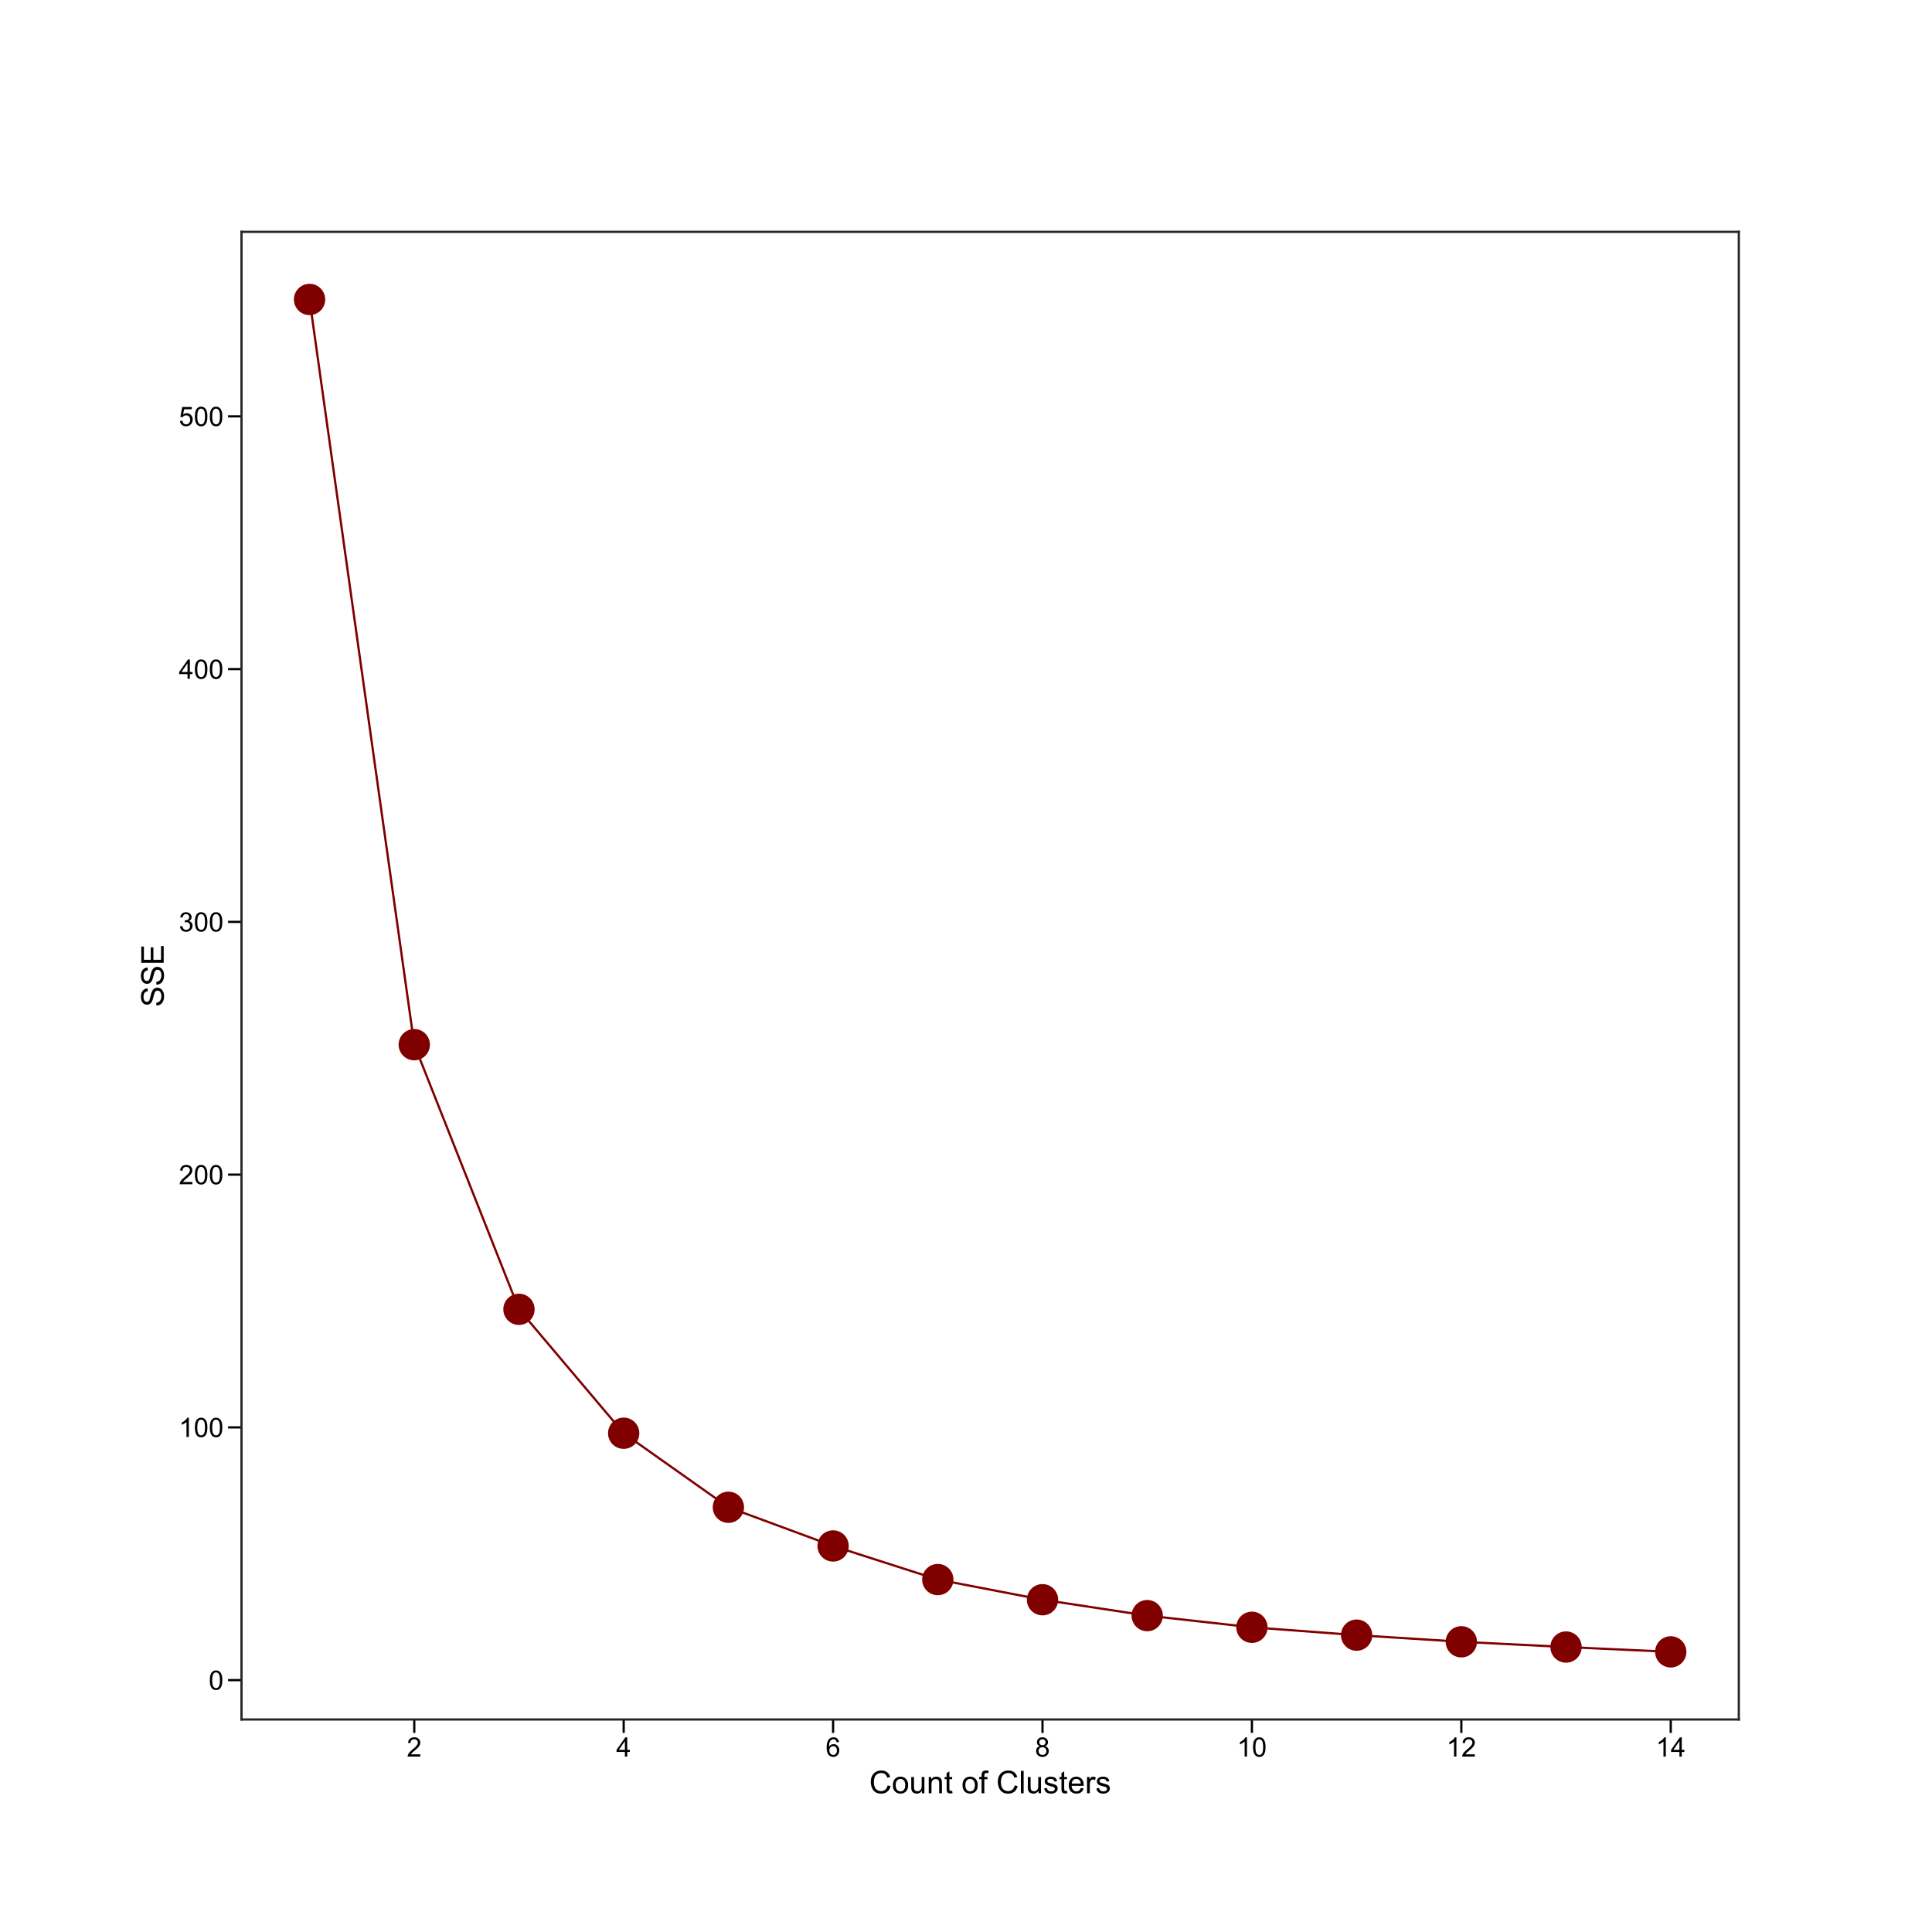
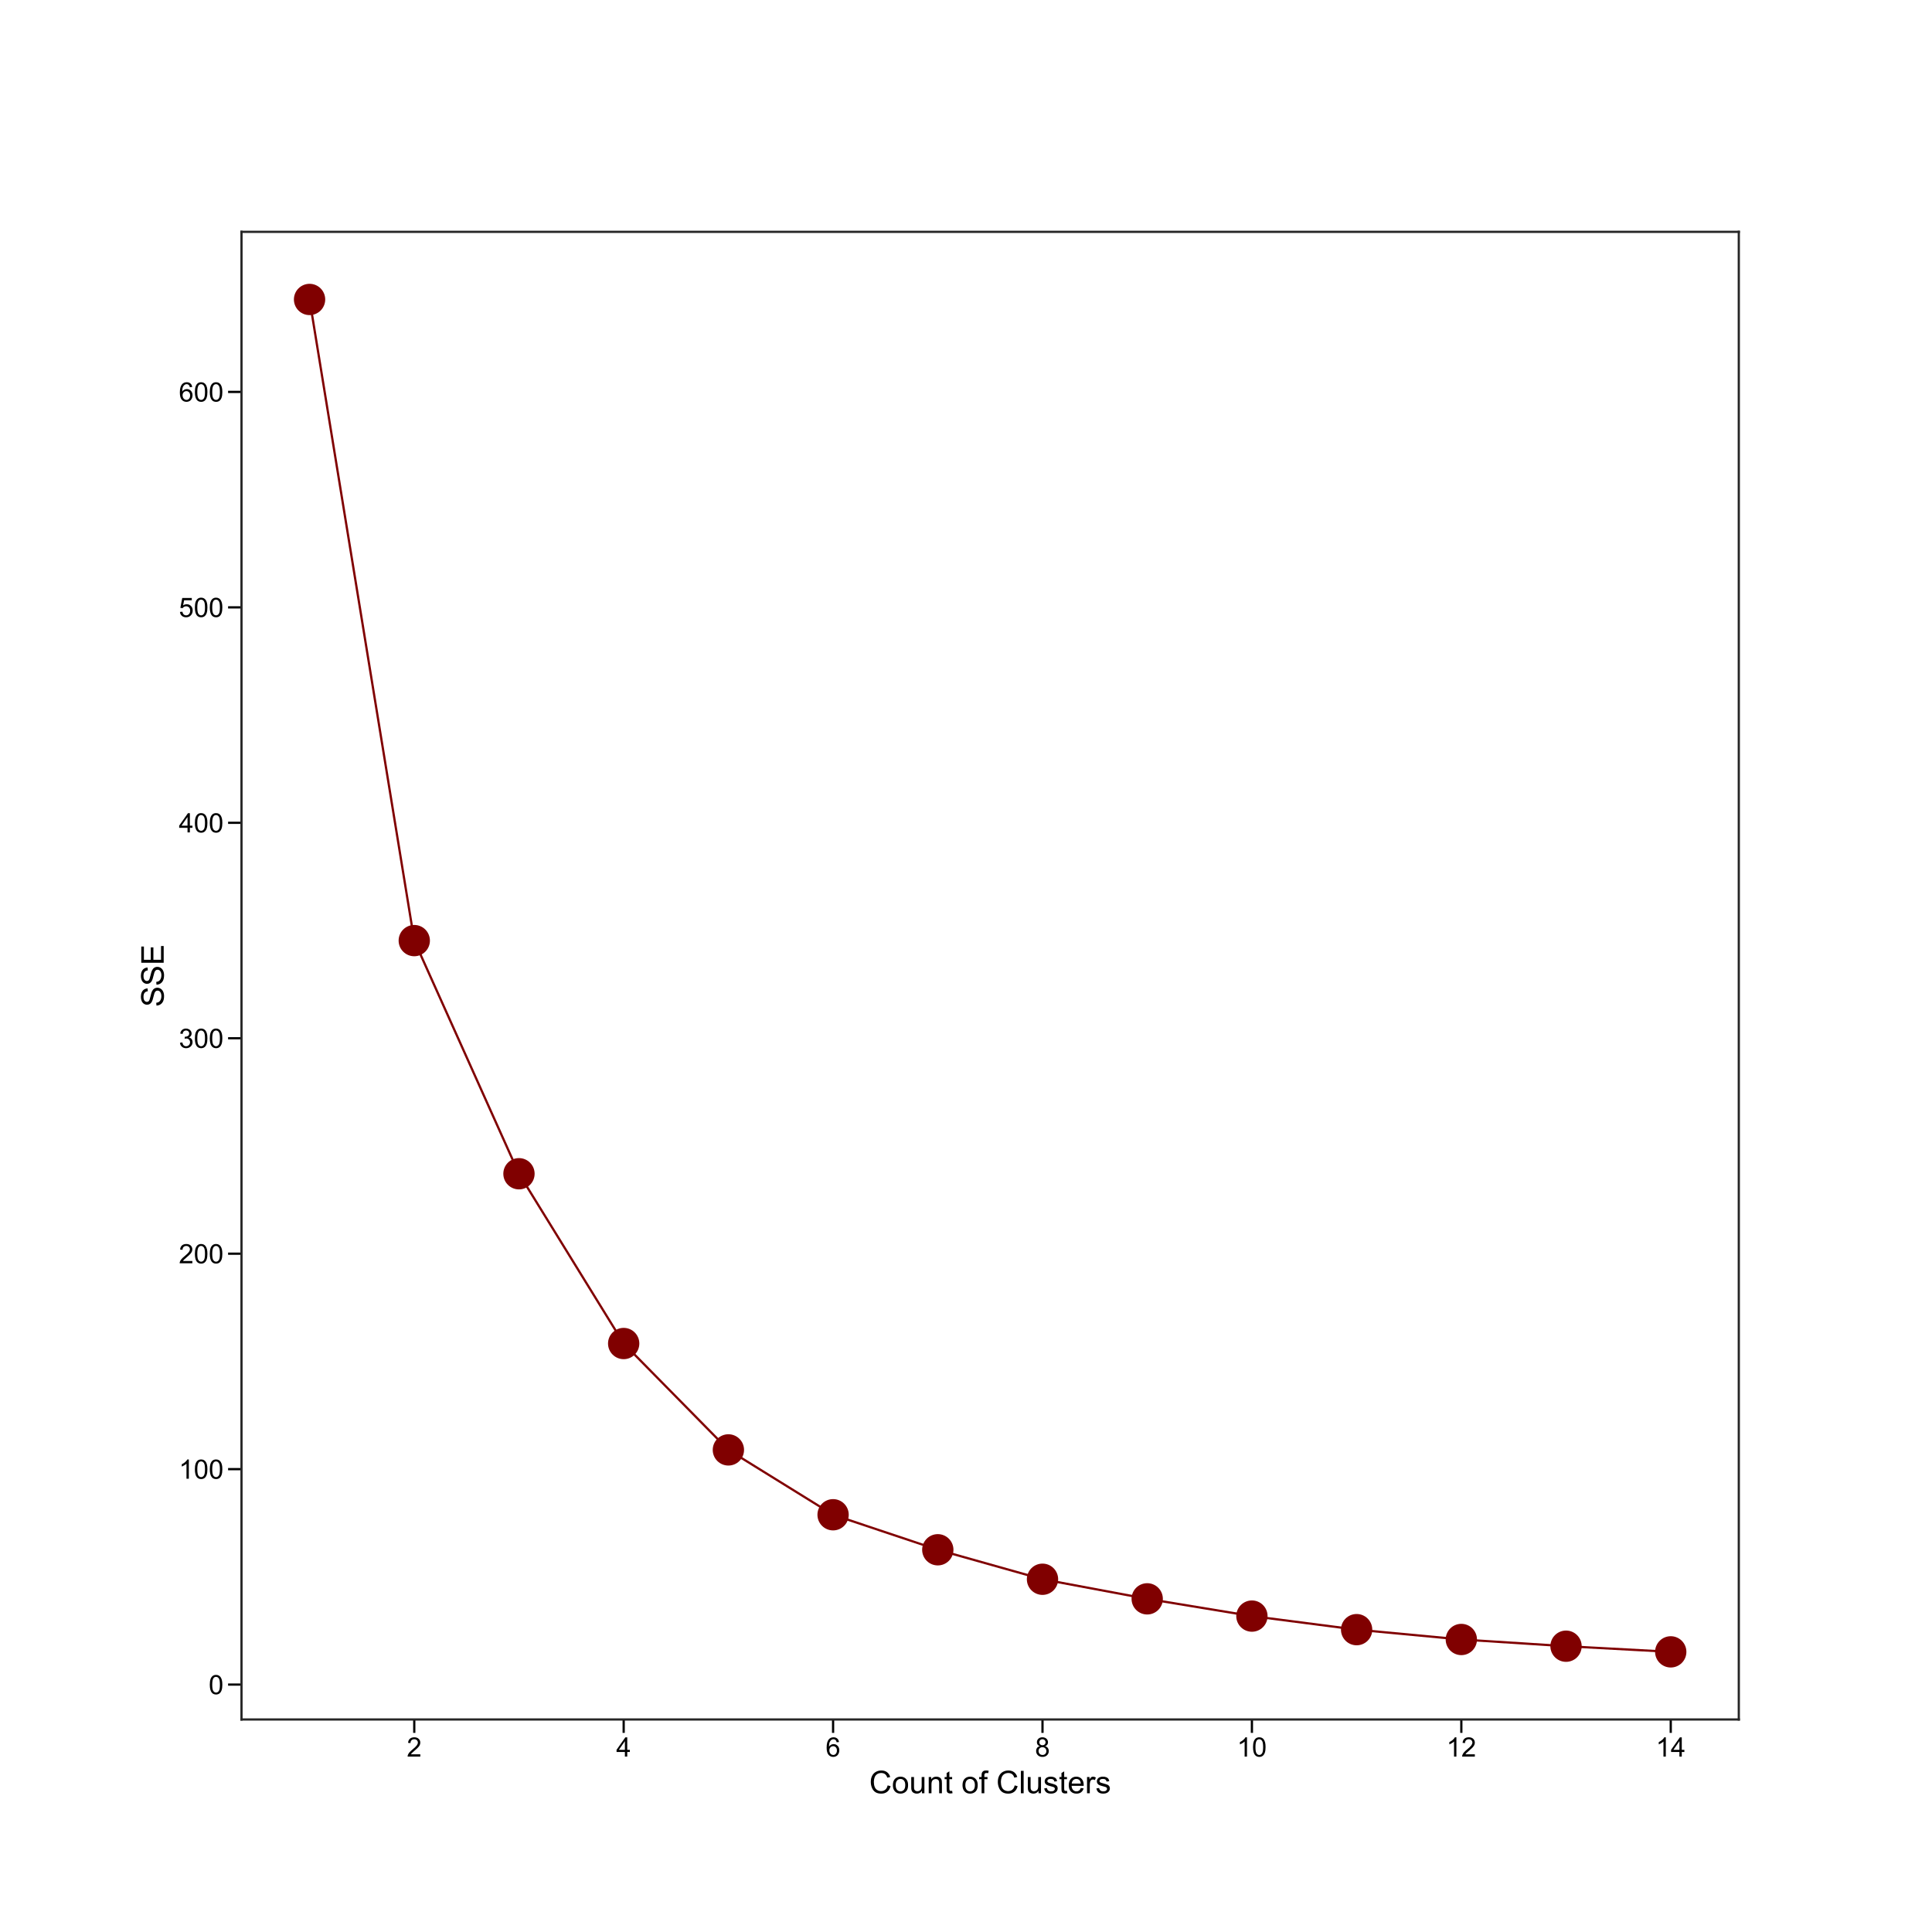
<svg xmlns="http://www.w3.org/2000/svg" xmlns:xlink="http://www.w3.org/1999/xlink" width="432pt" height="432pt" viewBox="0 0 432 432" version="1.1">
  <defs>
    <style type="text/css">*{stroke-linejoin: round; stroke-linecap: butt}</style>
  </defs>
  <g id="figure_1">
    <g id="patch_1">
      <path d="M 0 432  L 432 432  L 432 0  L 0 0  z " style="fill: #ffffff" />
    </g>
    <g id="axes_1">
      <g id="patch_2">
        <path d="M 54 384.48  L 388.8 384.48  L 388.8 51.84  L 54 51.84  z " style="fill: #ffffff" />
      </g>
      <g id="matplotlib.axis_1">
        <g id="xtick_1">
          <g id="line2d_1">
            <defs>
-               <path id="m3f40380738" d="M 0 0  L 0 3  " style="stroke: #000000; stroke-width: 0.5" />
+               <path id="meb39fcbf4a" d="M 0 0  L 0 3  " style="stroke: #000000; stroke-width: 0.5" />
            </defs>
            <g>
-               <use xlink:href="#m3f40380738" x="92.631" y="384.48" style="stroke: #000000; stroke-width: 0.5" />
+               <use xlink:href="#meb39fcbf4a" x="92.631" y="384.48" style="stroke: #000000; stroke-width: 0.5" />
            </g>
          </g>
          <g id="text_1">
            <g transform="translate(90.96249 392.7747) scale(0.06 -0.06)">
              <defs>
                <path id="ArialMT-32" d="M 3222 541  L 3222 0  L 194 0  Q 188 203 259 391  Q 375 700 629 1000  Q 884 1300 1366 1694  Q 2113 2306 2375 2664  Q 2638 3022 2638 3341  Q 2638 3675 2398 3904  Q 2159 4134 1775 4134  Q 1369 4134 1125 3890  Q 881 3647 878 3216  L 300 3275  Q 359 3922 746 4261  Q 1134 4600 1788 4600  Q 2447 4600 2831 4234  Q 3216 3869 3216 3328  Q 3216 3053 3103 2787  Q 2991 2522 2730 2228  Q 2469 1934 1863 1422  Q 1356 997 1212 845  Q 1069 694 975 541  L 3222 541  z " transform="scale(0.015625)" />
              </defs>
              <use xlink:href="#ArialMT-32" />
            </g>
          </g>
        </g>
        <g id="xtick_2">
          <g id="line2d_2">
            <g>
-               <use xlink:href="#m3f40380738" x="139.456" y="384.48" style="stroke: #000000; stroke-width: 0.5" />
+               <use xlink:href="#meb39fcbf4a" x="139.456" y="384.48" style="stroke: #000000; stroke-width: 0.5" />
            </g>
          </g>
          <g id="text_2">
            <g transform="translate(137.7877 392.7747) scale(0.06 -0.06)">
              <defs>
                <path id="ArialMT-34" d="M 2069 0  L 2069 1097  L 81 1097  L 81 1613  L 2172 4581  L 2631 4581  L 2631 1613  L 3250 1613  L 3250 1097  L 2631 1097  L 2631 0  L 2069 0  z M 2069 1613  L 2069 3678  L 634 1613  L 2069 1613  z " transform="scale(0.015625)" />
              </defs>
              <use xlink:href="#ArialMT-34" />
            </g>
          </g>
        </g>
        <g id="xtick_3">
          <g id="line2d_3">
            <g>
-               <use xlink:href="#m3f40380738" x="186.281" y="384.48" style="stroke: #000000; stroke-width: 0.5" />
+               <use xlink:href="#meb39fcbf4a" x="186.281" y="384.48" style="stroke: #000000; stroke-width: 0.5" />
            </g>
          </g>
          <g id="text_3">
            <g transform="translate(184.6128 392.7747) scale(0.06 -0.06)">
              <defs>
                <path id="ArialMT-36" d="M 3184 3459  L 2625 3416  Q 2550 3747 2413 3897  Q 2184 4138 1850 4138  Q 1581 4138 1378 3988  Q 1113 3794 959 3422  Q 806 3050 800 2363  Q 1003 2672 1297 2822  Q 1591 2972 1913 2972  Q 2475 2972 2870 2558  Q 3266 2144 3266 1488  Q 3266 1056 3080 686  Q 2894 316 2569 119  Q 2244 -78 1831 -78  Q 1128 -78 684 439  Q 241 956 241 2144  Q 241 3472 731 4075  Q 1159 4600 1884 4600  Q 2425 4600 2770 4297  Q 3116 3994 3184 3459  z M 888 1484  Q 888 1194 1011 928  Q 1134 663 1356 523  Q 1578 384 1822 384  Q 2178 384 2434 671  Q 2691 959 2691 1453  Q 2691 1928 2437 2201  Q 2184 2475 1800 2475  Q 1419 2475 1153 2201  Q 888 1928 888 1484  z " transform="scale(0.015625)" />
              </defs>
              <use xlink:href="#ArialMT-36" />
            </g>
          </g>
        </g>
        <g id="xtick_4">
          <g id="line2d_4">
            <g>
-               <use xlink:href="#m3f40380738" x="233.106" y="384.48" style="stroke: #000000; stroke-width: 0.5" />
+               <use xlink:href="#meb39fcbf4a" x="233.106" y="384.48" style="stroke: #000000; stroke-width: 0.5" />
            </g>
          </g>
          <g id="text_4">
            <g transform="translate(231.438 392.7747) scale(0.06 -0.06)">
              <defs>
                <path id="ArialMT-38" d="M 1131 2484  Q 781 2613 612 2850  Q 444 3088 444 3419  Q 444 3919 803 4259  Q 1163 4600 1759 4600  Q 2359 4600 2725 4251  Q 3091 3903 3091 3403  Q 3091 3084 2923 2848  Q 2756 2613 2416 2484  Q 2838 2347 3058 2040  Q 3278 1734 3278 1309  Q 3278 722 2862 322  Q 2447 -78 1769 -78  Q 1091 -78 675 323  Q 259 725 259 1325  Q 259 1772 486 2073  Q 713 2375 1131 2484  z M 1019 3438  Q 1019 3113 1228 2906  Q 1438 2700 1772 2700  Q 2097 2700 2305 2904  Q 2513 3109 2513 3406  Q 2513 3716 2298 3927  Q 2084 4138 1766 4138  Q 1444 4138 1231 3931  Q 1019 3725 1019 3438  z M 838 1322  Q 838 1081 952 856  Q 1066 631 1291 507  Q 1516 384 1775 384  Q 2178 384 2440 643  Q 2703 903 2703 1303  Q 2703 1709 2433 1975  Q 2163 2241 1756 2241  Q 1359 2241 1098 1978  Q 838 1716 838 1322  z " transform="scale(0.015625)" />
              </defs>
              <use xlink:href="#ArialMT-38" />
            </g>
          </g>
        </g>
        <g id="xtick_5">
          <g id="line2d_5">
            <g>
-               <use xlink:href="#m3f40380738" x="279.931" y="384.48" style="stroke: #000000; stroke-width: 0.5" />
+               <use xlink:href="#meb39fcbf4a" x="279.931" y="384.48" style="stroke: #000000; stroke-width: 0.5" />
            </g>
          </g>
          <g id="text_5">
            <g transform="translate(276.5949 392.7747) scale(0.06 -0.06)">
              <defs>
                <path id="ArialMT-31" d="M 2384 0  L 1822 0  L 1822 3584  Q 1619 3391 1289 3197  Q 959 3003 697 2906  L 697 3450  Q 1169 3672 1522 3987  Q 1875 4303 2022 4600  L 2384 4600  L 2384 0  z " transform="scale(0.015625)" />
                <path id="ArialMT-30" d="M 266 2259  Q 266 3072 433 3567  Q 600 4063 929 4331  Q 1259 4600 1759 4600  Q 2128 4600 2406 4451  Q 2684 4303 2865 4023  Q 3047 3744 3150 3342  Q 3253 2941 3253 2259  Q 3253 1453 3087 958  Q 2922 463 2592 192  Q 2263 -78 1759 -78  Q 1097 -78 719 397  Q 266 969 266 2259  z M 844 2259  Q 844 1131 1108 757  Q 1372 384 1759 384  Q 2147 384 2411 759  Q 2675 1134 2675 2259  Q 2675 3391 2411 3762  Q 2147 4134 1753 4134  Q 1366 4134 1134 3806  Q 844 3388 844 2259  z " transform="scale(0.015625)" />
              </defs>
              <use xlink:href="#ArialMT-31" />
              <use xlink:href="#ArialMT-30" x="55.615" />
            </g>
          </g>
        </g>
        <g id="xtick_6">
          <g id="line2d_6">
            <g>
-               <use xlink:href="#m3f40380738" x="326.757" y="384.48" style="stroke: #000000; stroke-width: 0.5" />
+               <use xlink:href="#meb39fcbf4a" x="326.757" y="384.48" style="stroke: #000000; stroke-width: 0.5" />
            </g>
          </g>
          <g id="text_6">
            <g transform="translate(323.4201 392.7747) scale(0.06 -0.06)">
              <use xlink:href="#ArialMT-31" />
              <use xlink:href="#ArialMT-32" x="55.615" />
            </g>
          </g>
        </g>
        <g id="xtick_7">
          <g id="line2d_7">
            <g>
-               <use xlink:href="#m3f40380738" x="373.582" y="384.48" style="stroke: #000000; stroke-width: 0.5" />
+               <use xlink:href="#meb39fcbf4a" x="373.582" y="384.48" style="stroke: #000000; stroke-width: 0.5" />
            </g>
          </g>
          <g id="text_7">
            <g transform="translate(370.2453 392.7747) scale(0.06 -0.06)">
              <use xlink:href="#ArialMT-31" />
              <use xlink:href="#ArialMT-34" x="55.615" />
            </g>
          </g>
        </g>
        <g id="text_8">
          <g transform="translate(194.362 400.9777) scale(0.07 -0.07)">
            <defs>
              <path id="ArialMT-43" d="M 3763 1606  L 4369 1453  Q 4178 706 3683 314  Q 3188 -78 2472 -78  Q 1731 -78 1267 223  Q 803 525 561 1097  Q 319 1669 319 2325  Q 319 3041 592 3573  Q 866 4106 1370 4382  Q 1875 4659 2481 4659  Q 3169 4659 3637 4309  Q 4106 3959 4291 3325  L 3694 3184  Q 3534 3684 3231 3912  Q 2928 4141 2469 4141  Q 1941 4141 1586 3887  Q 1231 3634 1087 3207  Q 944 2781 944 2328  Q 944 1744 1114 1308  Q 1284 872 1643 656  Q 2003 441 2422 441  Q 2931 441 3284 734  Q 3638 1028 3763 1606  z " transform="scale(0.015625)" />
              <path id="ArialMT-6f" d="M 213 1659  Q 213 2581 725 3025  Q 1153 3394 1769 3394  Q 2453 3394 2887 2945  Q 3322 2497 3322 1706  Q 3322 1066 3130 698  Q 2938 331 2570 128  Q 2203 -75 1769 -75  Q 1072 -75 642 372  Q 213 819 213 1659  z M 791 1659  Q 791 1022 1069 705  Q 1347 388 1769 388  Q 2188 388 2466 706  Q 2744 1025 2744 1678  Q 2744 2294 2464 2611  Q 2184 2928 1769 2928  Q 1347 2928 1069 2612  Q 791 2297 791 1659  z " transform="scale(0.015625)" />
              <path id="ArialMT-75" d="M 2597 0  L 2597 488  Q 2209 -75 1544 -75  Q 1250 -75 995 37  Q 741 150 617 320  Q 494 491 444 738  Q 409 903 409 1263  L 409 3319  L 972 3319  L 972 1478  Q 972 1038 1006 884  Q 1059 663 1231 536  Q 1403 409 1656 409  Q 1909 409 2131 539  Q 2353 669 2445 892  Q 2538 1116 2538 1541  L 2538 3319  L 3100 3319  L 3100 0  L 2597 0  z " transform="scale(0.015625)" />
              <path id="ArialMT-6e" d="M 422 0  L 422 3319  L 928 3319  L 928 2847  Q 1294 3394 1984 3394  Q 2284 3394 2536 3286  Q 2788 3178 2913 3003  Q 3038 2828 3088 2588  Q 3119 2431 3119 2041  L 3119 0  L 2556 0  L 2556 2019  Q 2556 2363 2490 2533  Q 2425 2703 2258 2804  Q 2091 2906 1866 2906  Q 1506 2906 1245 2678  Q 984 2450 984 1813  L 984 0  L 422 0  z " transform="scale(0.015625)" />
              <path id="ArialMT-74" d="M 1650 503  L 1731 6  Q 1494 -44 1306 -44  Q 1000 -44 831 53  Q 663 150 594 308  Q 525 466 525 972  L 525 2881  L 113 2881  L 113 3319  L 525 3319  L 525 4141  L 1084 4478  L 1084 3319  L 1650 3319  L 1650 2881  L 1084 2881  L 1084 941  Q 1084 700 1114 631  Q 1144 563 1211 522  Q 1278 481 1403 481  Q 1497 481 1650 503  z " transform="scale(0.015625)" />
              <path id="ArialMT-20" transform="scale(0.015625)" />
              <path id="ArialMT-66" d="M 556 0  L 556 2881  L 59 2881  L 59 3319  L 556 3319  L 556 3672  Q 556 4006 616 4169  Q 697 4388 901 4523  Q 1106 4659 1475 4659  Q 1713 4659 2000 4603  L 1916 4113  Q 1741 4144 1584 4144  Q 1328 4144 1222 4034  Q 1116 3925 1116 3625  L 1116 3319  L 1763 3319  L 1763 2881  L 1116 2881  L 1116 0  L 556 0  z " transform="scale(0.015625)" />
              <path id="ArialMT-6c" d="M 409 0  L 409 4581  L 972 4581  L 972 0  L 409 0  z " transform="scale(0.015625)" />
              <path id="ArialMT-73" d="M 197 991  L 753 1078  Q 800 744 1014 566  Q 1228 388 1613 388  Q 2000 388 2187 545  Q 2375 703 2375 916  Q 2375 1106 2209 1216  Q 2094 1291 1634 1406  Q 1016 1563 777 1677  Q 538 1791 414 1992  Q 291 2194 291 2438  Q 291 2659 392 2848  Q 494 3038 669 3163  Q 800 3259 1026 3326  Q 1253 3394 1513 3394  Q 1903 3394 2198 3281  Q 2494 3169 2634 2976  Q 2775 2784 2828 2463  L 2278 2388  Q 2241 2644 2061 2787  Q 1881 2931 1553 2931  Q 1166 2931 1000 2803  Q 834 2675 834 2503  Q 834 2394 903 2306  Q 972 2216 1119 2156  Q 1203 2125 1616 2013  Q 2213 1853 2448 1751  Q 2684 1650 2818 1456  Q 2953 1263 2953 975  Q 2953 694 2789 445  Q 2625 197 2315 61  Q 2006 -75 1616 -75  Q 969 -75 630 194  Q 291 463 197 991  z " transform="scale(0.015625)" />
              <path id="ArialMT-65" d="M 2694 1069  L 3275 997  Q 3138 488 2766 206  Q 2394 -75 1816 -75  Q 1088 -75 661 373  Q 234 822 234 1631  Q 234 2469 665 2931  Q 1097 3394 1784 3394  Q 2450 3394 2872 2941  Q 3294 2488 3294 1666  Q 3294 1616 3291 1516  L 816 1516  Q 847 969 1125 678  Q 1403 388 1819 388  Q 2128 388 2347 550  Q 2566 713 2694 1069  z M 847 1978  L 2700 1978  Q 2663 2397 2488 2606  Q 2219 2931 1791 2931  Q 1403 2931 1139 2672  Q 875 2413 847 1978  z " transform="scale(0.015625)" />
              <path id="ArialMT-72" d="M 416 0  L 416 3319  L 922 3319  L 922 2816  Q 1116 3169 1280 3281  Q 1444 3394 1641 3394  Q 1925 3394 2219 3213  L 2025 2691  Q 1819 2813 1613 2813  Q 1428 2813 1281 2702  Q 1134 2591 1072 2394  Q 978 2094 978 1738  L 978 0  L 416 0  z " transform="scale(0.015625)" />
            </defs>
            <use xlink:href="#ArialMT-43" />
            <use xlink:href="#ArialMT-6f" x="72.217" />
            <use xlink:href="#ArialMT-75" x="127.832" />
            <use xlink:href="#ArialMT-6e" x="183.447" />
            <use xlink:href="#ArialMT-74" x="239.062" />
            <use xlink:href="#ArialMT-20" x="266.846" />
            <use xlink:href="#ArialMT-6f" x="294.629" />
            <use xlink:href="#ArialMT-66" x="350.244" />
            <use xlink:href="#ArialMT-20" x="378.027" />
            <use xlink:href="#ArialMT-43" x="405.811" />
            <use xlink:href="#ArialMT-6c" x="478.027" />
            <use xlink:href="#ArialMT-75" x="500.244" />
            <use xlink:href="#ArialMT-73" x="555.859" />
            <use xlink:href="#ArialMT-74" x="605.859" />
            <use xlink:href="#ArialMT-65" x="633.643" />
            <use xlink:href="#ArialMT-72" x="689.258" />
            <use xlink:href="#ArialMT-73" x="722.559" />
          </g>
        </g>
      </g>
      <g id="matplotlib.axis_2">
        <g id="ytick_1">
          <g id="line2d_8">
            <defs>
-               <path id="m431c236e16" d="M 0 0  L -3 0  " style="stroke: #000000; stroke-width: 0.5" />
+               <path id="mc870dd4dcf" d="M 0 0  L -3 0  " style="stroke: #000000; stroke-width: 0.5" />
            </defs>
            <g>
-               <use xlink:href="#m431c236e16" x="54" y="375.681" style="stroke: #000000; stroke-width: 0.5" />
+               <use xlink:href="#mc870dd4dcf" x="54" y="376.675" style="stroke: #000000; stroke-width: 0.5" />
            </g>
          </g>
          <g id="text_9">
-             <g transform="translate(46.66344 377.8279) scale(0.06 -0.06)">
+             <g transform="translate(46.66344 378.8228) scale(0.06 -0.06)">
              <use xlink:href="#ArialMT-30" />
            </g>
          </g>
        </g>
        <g id="ytick_2">
          <g id="line2d_9">
            <g>
-               <use xlink:href="#m431c236e16" x="54" y="319.164" style="stroke: #000000; stroke-width: 0.5" />
+               <use xlink:href="#mc870dd4dcf" x="54" y="328.502" style="stroke: #000000; stroke-width: 0.5" />
            </g>
          </g>
          <g id="text_10">
-             <g transform="translate(39.99031 321.3118) scale(0.06 -0.06)">
+             <g transform="translate(39.99031 330.649) scale(0.06 -0.06)">
              <use xlink:href="#ArialMT-31" />
              <use xlink:href="#ArialMT-30" x="55.615" />
              <use xlink:href="#ArialMT-30" x="111.23" />
            </g>
          </g>
        </g>
        <g id="ytick_3">
          <g id="line2d_10">
            <g>
-               <use xlink:href="#m431c236e16" x="54" y="262.648" style="stroke: #000000; stroke-width: 0.5" />
+               <use xlink:href="#mc870dd4dcf" x="54" y="280.328" style="stroke: #000000; stroke-width: 0.5" />
            </g>
          </g>
          <g id="text_11">
-             <g transform="translate(39.99031 264.7957) scale(0.06 -0.06)">
+             <g transform="translate(39.99031 282.4752) scale(0.06 -0.06)">
              <use xlink:href="#ArialMT-32" />
              <use xlink:href="#ArialMT-30" x="55.615" />
              <use xlink:href="#ArialMT-30" x="111.23" />
            </g>
          </g>
        </g>
        <g id="ytick_4">
          <g id="line2d_11">
            <g>
-               <use xlink:href="#m431c236e16" x="54" y="206.132" style="stroke: #000000; stroke-width: 0.5" />
+               <use xlink:href="#mc870dd4dcf" x="54" y="232.154" style="stroke: #000000; stroke-width: 0.5" />
            </g>
          </g>
          <g id="text_12">
-             <g transform="translate(39.99031 208.2796) scale(0.06 -0.06)">
+             <g transform="translate(39.99031 234.3015) scale(0.06 -0.06)">
              <defs>
                <path id="ArialMT-33" d="M 269 1209  L 831 1284  Q 928 806 1161 595  Q 1394 384 1728 384  Q 2125 384 2398 659  Q 2672 934 2672 1341  Q 2672 1728 2419 1979  Q 2166 2231 1775 2231  Q 1616 2231 1378 2169  L 1441 2663  Q 1497 2656 1531 2656  Q 1891 2656 2178 2843  Q 2466 3031 2466 3422  Q 2466 3731 2256 3934  Q 2047 4138 1716 4138  Q 1388 4138 1169 3931  Q 950 3725 888 3313  L 325 3413  Q 428 3978 793 4289  Q 1159 4600 1703 4600  Q 2078 4600 2393 4439  Q 2709 4278 2876 4000  Q 3044 3722 3044 3409  Q 3044 3113 2884 2869  Q 2725 2625 2413 2481  Q 2819 2388 3044 2092  Q 3269 1797 3269 1353  Q 3269 753 2831 336  Q 2394 -81 1725 -81  Q 1122 -81 723 278  Q 325 638 269 1209  z " transform="scale(0.015625)" />
              </defs>
              <use xlink:href="#ArialMT-33" />
              <use xlink:href="#ArialMT-30" x="55.615" />
              <use xlink:href="#ArialMT-30" x="111.23" />
            </g>
          </g>
        </g>
        <g id="ytick_5">
          <g id="line2d_12">
            <g>
-               <use xlink:href="#m431c236e16" x="54" y="149.616" style="stroke: #000000; stroke-width: 0.5" />
+               <use xlink:href="#mc870dd4dcf" x="54" y="183.98" style="stroke: #000000; stroke-width: 0.5" />
            </g>
          </g>
          <g id="text_13">
-             <g transform="translate(39.99031 151.7635) scale(0.06 -0.06)">
+             <g transform="translate(39.99031 186.1277) scale(0.06 -0.06)">
              <use xlink:href="#ArialMT-34" />
              <use xlink:href="#ArialMT-30" x="55.615" />
              <use xlink:href="#ArialMT-30" x="111.23" />
            </g>
          </g>
        </g>
        <g id="ytick_6">
          <g id="line2d_13">
            <g>
-               <use xlink:href="#m431c236e16" x="54" y="93.1" style="stroke: #000000; stroke-width: 0.5" />
+               <use xlink:href="#mc870dd4dcf" x="54" y="135.807" style="stroke: #000000; stroke-width: 0.5" />
            </g>
          </g>
          <g id="text_14">
-             <g transform="translate(39.99031 95.2474) scale(0.06 -0.06)">
+             <g transform="translate(39.99031 137.954) scale(0.06 -0.06)">
              <defs>
                <path id="ArialMT-35" d="M 266 1200  L 856 1250  Q 922 819 1161 601  Q 1400 384 1738 384  Q 2144 384 2425 690  Q 2706 997 2706 1503  Q 2706 1984 2436 2262  Q 2166 2541 1728 2541  Q 1456 2541 1237 2417  Q 1019 2294 894 2097  L 366 2166  L 809 4519  L 3088 4519  L 3088 3981  L 1259 3981  L 1013 2750  Q 1425 3038 1878 3038  Q 2478 3038 2890 2622  Q 3303 2206 3303 1553  Q 3303 931 2941 478  Q 2500 -78 1738 -78  Q 1113 -78 717 272  Q 322 622 266 1200  z " transform="scale(0.015625)" />
              </defs>
              <use xlink:href="#ArialMT-35" />
              <use xlink:href="#ArialMT-30" x="55.615" />
              <use xlink:href="#ArialMT-30" x="111.23" />
            </g>
          </g>
        </g>
-         <g id="text_15">
+         <g id="ytick_7">
+           <g id="line2d_14">
+             <g>
+               <use xlink:href="#mc870dd4dcf" x="54" y="87.633" style="stroke: #000000; stroke-width: 0.5" />
+             </g>
+           </g>
+           <g id="text_15">
+             <g transform="translate(39.99031 89.78023) scale(0.06 -0.06)">
+               <use xlink:href="#ArialMT-36" />
+               <use xlink:href="#ArialMT-30" x="55.615" />
+               <use xlink:href="#ArialMT-30" x="111.23" />
+             </g>
+           </g>
+         </g>
+         <g id="text_16">
          <g transform="translate(36.59906 225.1638) rotate(-90) scale(0.07 -0.07)">
            <defs>
              <path id="ArialMT-53" d="M 288 1472  L 859 1522  Q 900 1178 1048 958  Q 1197 738 1509 602  Q 1822 466 2213 466  Q 2559 466 2825 569  Q 3091 672 3220 851  Q 3350 1031 3350 1244  Q 3350 1459 3225 1620  Q 3100 1781 2813 1891  Q 2628 1963 1997 2114  Q 1366 2266 1113 2400  Q 784 2572 623 2826  Q 463 3081 463 3397  Q 463 3744 659 4045  Q 856 4347 1234 4503  Q 1613 4659 2075 4659  Q 2584 4659 2973 4495  Q 3363 4331 3572 4012  Q 3781 3694 3797 3291  L 3216 3247  Q 3169 3681 2898 3903  Q 2628 4125 2100 4125  Q 1550 4125 1298 3923  Q 1047 3722 1047 3438  Q 1047 3191 1225 3031  Q 1400 2872 2139 2705  Q 2878 2538 3153 2413  Q 3553 2228 3743 1945  Q 3934 1663 3934 1294  Q 3934 928 3725 604  Q 3516 281 3123 101  Q 2731 -78 2241 -78  Q 1619 -78 1198 103  Q 778 284 539 648  Q 300 1013 288 1472  z " transform="scale(0.015625)" />
              <path id="ArialMT-45" d="M 506 0  L 506 4581  L 3819 4581  L 3819 4041  L 1113 4041  L 1113 2638  L 3647 2638  L 3647 2100  L 1113 2100  L 1113 541  L 3925 541  L 3925 0  L 506 0  z " transform="scale(0.015625)" />
            </defs>
            <use xlink:href="#ArialMT-53" />
            <use xlink:href="#ArialMT-53" x="66.699" />
            <use xlink:href="#ArialMT-45" x="133.398" />
          </g>
        </g>
      </g>
-       <g id="line2d_14">
-         <path d="M 69.218 66.96  L 92.631 233.594  L 116.043 292.765  L 139.456 320.474  L 162.869 337.028  L 186.281 345.68  L 209.694 353.196  L 233.106 357.703  L 256.519 361.257  L 279.931 363.865  L 303.344 365.623  L 326.757 367.109  L 350.169 368.281  L 373.582 369.36  " clip-path="url(#pc4bfb88f76)" style="fill: none; stroke: #800000; stroke-width: 0.5; stroke-linecap: square" />
+       <g id="line2d_15">
+         <path d="M 69.218 66.96  L 92.631 210.321  L 116.043 262.453  L 139.456 300.415  L 162.869 324.202  L 186.281 338.703  L 209.694 346.533  L 233.106 353.125  L 256.519 357.506  L 279.931 361.362  L 303.344 364.393  L 326.757 366.593  L 350.169 368.095  L 373.582 369.36  " clip-path="url(#p16471c6cda)" style="fill: none; stroke: #800000; stroke-width: 0.5; stroke-linecap: square" />
        <defs>
-           <path id="m9c1ff0e7a3" d="M 0 3  C 0.796 3 1.559 2.684 2.121 2.121  C 2.684 1.559 3 0.796 3 0  C 3 -0.796 2.684 -1.559 2.121 -2.121  C 1.559 -2.684 0.796 -3 0 -3  C -0.796 -3 -1.559 -2.684 -2.121 -2.121  C -2.684 -1.559 -3 -0.796 -3 0  C -3 0.796 -2.684 1.559 -2.121 2.121  C -1.559 2.684 -0.796 3 0 3  z " style="stroke: #800000" />
+           <path id="m2ac7004a77" d="M 0 3  C 0.796 3 1.559 2.684 2.121 2.121  C 2.684 1.559 3 0.796 3 0  C 3 -0.796 2.684 -1.559 2.121 -2.121  C 1.559 -2.684 0.796 -3 0 -3  C -0.796 -3 -1.559 -2.684 -2.121 -2.121  C -2.684 -1.559 -3 -0.796 -3 0  C -3 0.796 -2.684 1.559 -2.121 2.121  C -1.559 2.684 -0.796 3 0 3  z " style="stroke: #800000" />
        </defs>
-         <g clip-path="url(#pc4bfb88f76)">
-           <use xlink:href="#m9c1ff0e7a3" x="69.218" y="66.96" style="fill: #800000; stroke: #800000" />
-           <use xlink:href="#m9c1ff0e7a3" x="92.631" y="233.594" style="fill: #800000; stroke: #800000" />
-           <use xlink:href="#m9c1ff0e7a3" x="116.043" y="292.765" style="fill: #800000; stroke: #800000" />
-           <use xlink:href="#m9c1ff0e7a3" x="139.456" y="320.474" style="fill: #800000; stroke: #800000" />
-           <use xlink:href="#m9c1ff0e7a3" x="162.869" y="337.028" style="fill: #800000; stroke: #800000" />
-           <use xlink:href="#m9c1ff0e7a3" x="186.281" y="345.68" style="fill: #800000; stroke: #800000" />
-           <use xlink:href="#m9c1ff0e7a3" x="209.694" y="353.196" style="fill: #800000; stroke: #800000" />
-           <use xlink:href="#m9c1ff0e7a3" x="233.106" y="357.703" style="fill: #800000; stroke: #800000" />
-           <use xlink:href="#m9c1ff0e7a3" x="256.519" y="361.257" style="fill: #800000; stroke: #800000" />
-           <use xlink:href="#m9c1ff0e7a3" x="279.931" y="363.865" style="fill: #800000; stroke: #800000" />
-           <use xlink:href="#m9c1ff0e7a3" x="303.344" y="365.623" style="fill: #800000; stroke: #800000" />
-           <use xlink:href="#m9c1ff0e7a3" x="326.757" y="367.109" style="fill: #800000; stroke: #800000" />
-           <use xlink:href="#m9c1ff0e7a3" x="350.169" y="368.281" style="fill: #800000; stroke: #800000" />
-           <use xlink:href="#m9c1ff0e7a3" x="373.582" y="369.36" style="fill: #800000; stroke: #800000" />
+         <g clip-path="url(#p16471c6cda)">
+           <use xlink:href="#m2ac7004a77" x="69.218" y="66.96" style="fill: #800000; stroke: #800000" />
+           <use xlink:href="#m2ac7004a77" x="92.631" y="210.321" style="fill: #800000; stroke: #800000" />
+           <use xlink:href="#m2ac7004a77" x="116.043" y="262.453" style="fill: #800000; stroke: #800000" />
+           <use xlink:href="#m2ac7004a77" x="139.456" y="300.415" style="fill: #800000; stroke: #800000" />
+           <use xlink:href="#m2ac7004a77" x="162.869" y="324.202" style="fill: #800000; stroke: #800000" />
+           <use xlink:href="#m2ac7004a77" x="186.281" y="338.703" style="fill: #800000; stroke: #800000" />
+           <use xlink:href="#m2ac7004a77" x="209.694" y="346.533" style="fill: #800000; stroke: #800000" />
+           <use xlink:href="#m2ac7004a77" x="233.106" y="353.125" style="fill: #800000; stroke: #800000" />
+           <use xlink:href="#m2ac7004a77" x="256.519" y="357.506" style="fill: #800000; stroke: #800000" />
+           <use xlink:href="#m2ac7004a77" x="279.931" y="361.362" style="fill: #800000; stroke: #800000" />
+           <use xlink:href="#m2ac7004a77" x="303.344" y="364.393" style="fill: #800000; stroke: #800000" />
+           <use xlink:href="#m2ac7004a77" x="326.757" y="366.593" style="fill: #800000; stroke: #800000" />
+           <use xlink:href="#m2ac7004a77" x="350.169" y="368.095" style="fill: #800000; stroke: #800000" />
+           <use xlink:href="#m2ac7004a77" x="373.582" y="369.36" style="fill: #800000; stroke: #800000" />
        </g>
      </g>
      <g id="patch_3">
        <path d="M 54 384.48  L 54 51.84  " style="fill: none; stroke: #262626; stroke-width: 0.5; stroke-linejoin: miter; stroke-linecap: square" />
      </g>
      <g id="patch_4">
        <path d="M 388.8 384.48  L 388.8 51.84  " style="fill: none; stroke: #262626; stroke-width: 0.5; stroke-linejoin: miter; stroke-linecap: square" />
      </g>
      <g id="patch_5">
        <path d="M 54 384.48  L 388.8 384.48  " style="fill: none; stroke: #262626; stroke-width: 0.5; stroke-linejoin: miter; stroke-linecap: square" />
      </g>
      <g id="patch_6">
        <path d="M 54 51.84  L 388.8 51.84  " style="fill: none; stroke: #262626; stroke-width: 0.5; stroke-linejoin: miter; stroke-linecap: square" />
      </g>
    </g>
  </g>
  <defs>
-     <clipPath id="pc4bfb88f76">
+     <clipPath id="p16471c6cda">
      <rect x="54" y="51.84" width="334.8" height="332.64" />
    </clipPath>
  </defs>
</svg>
